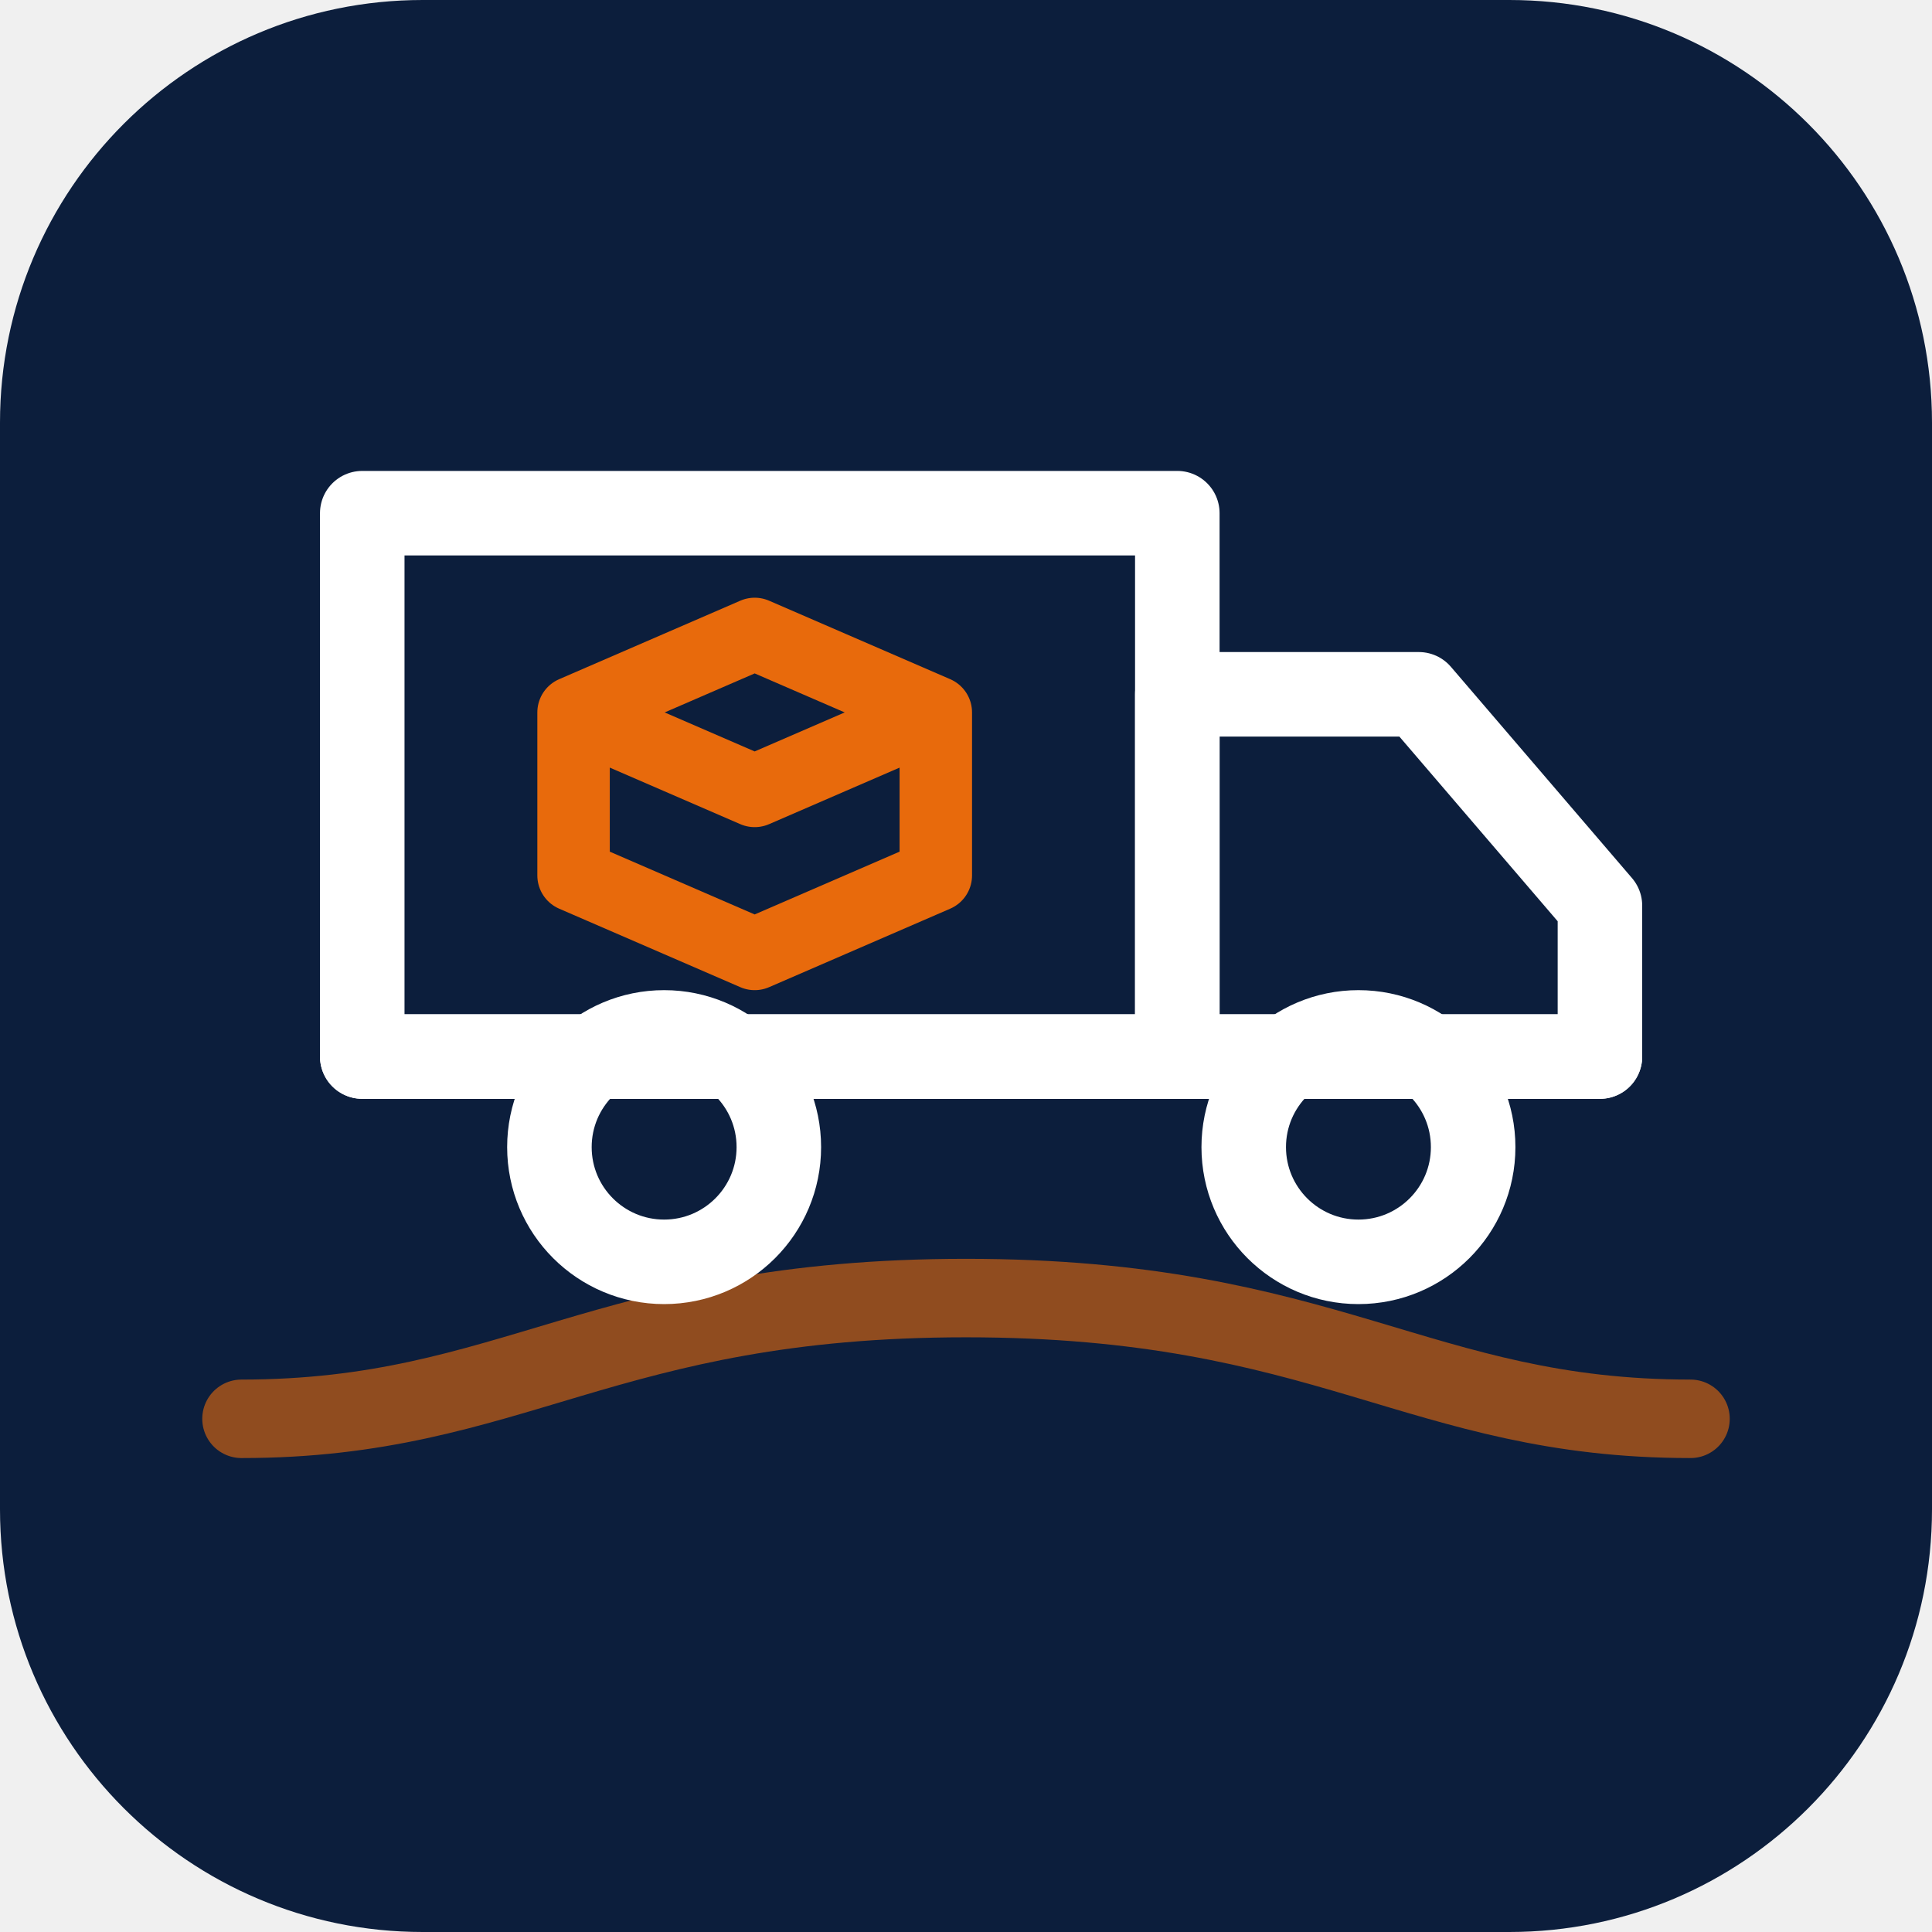
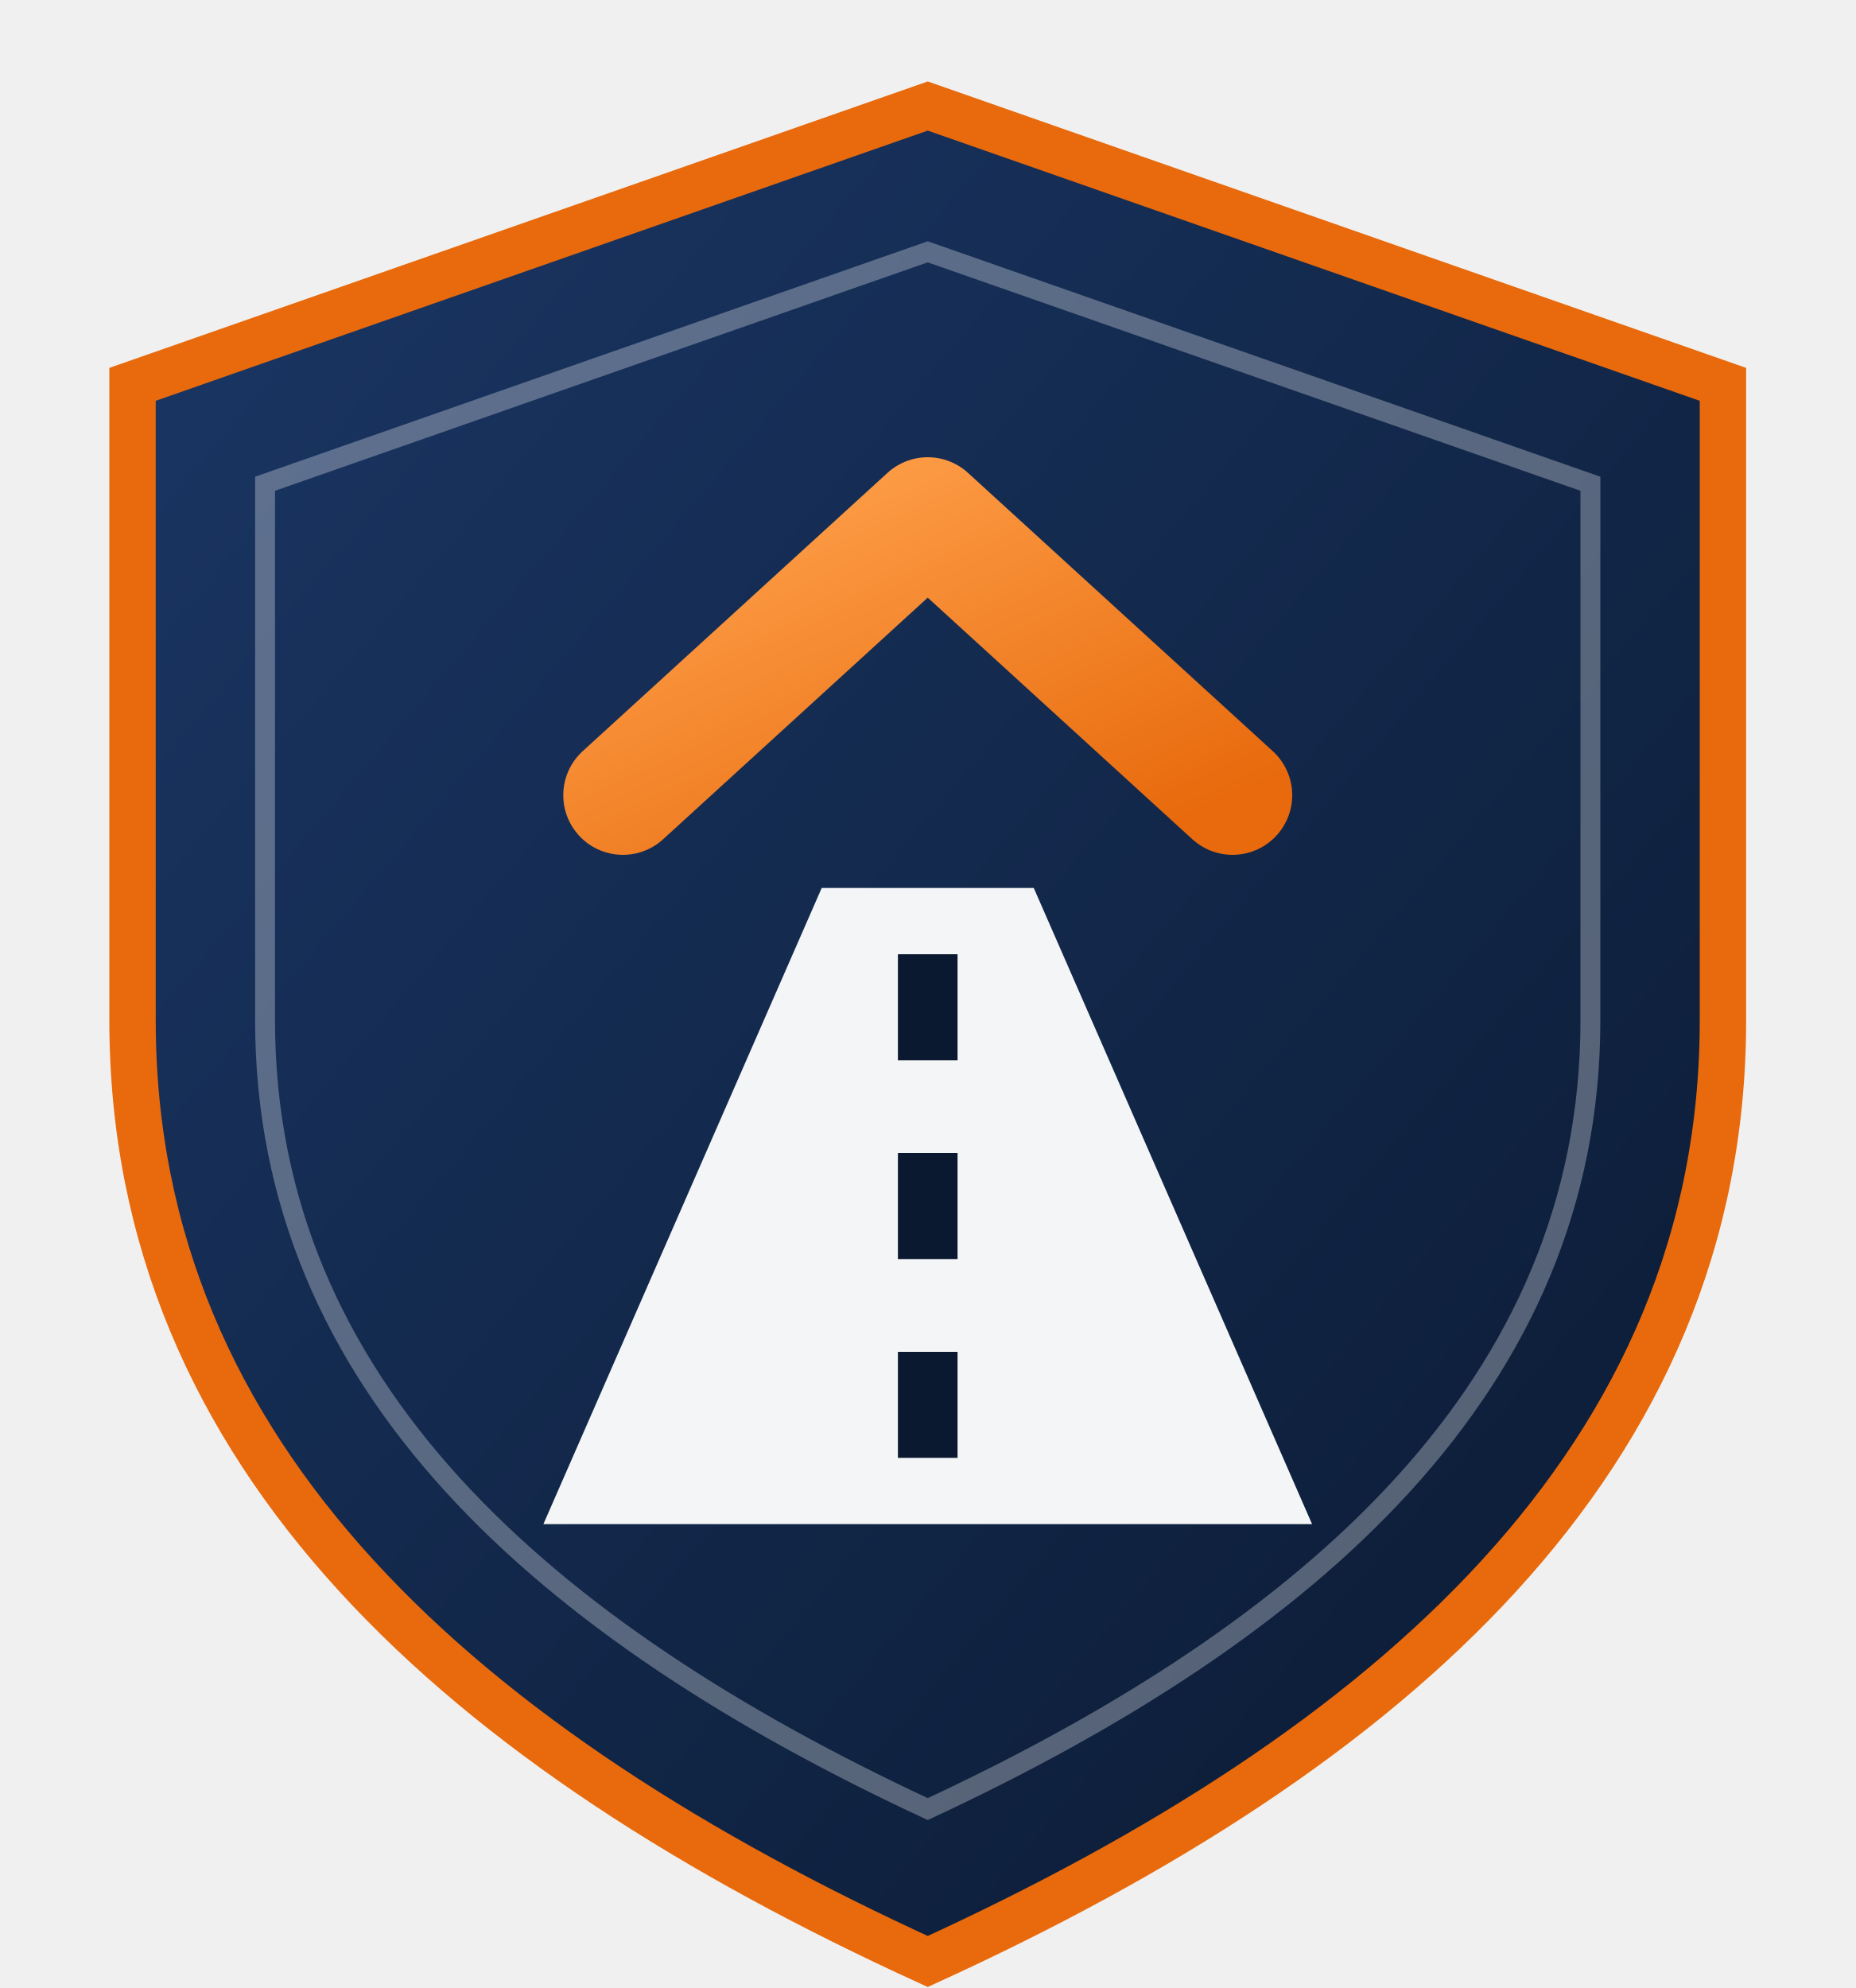
- <svg xmlns="http://www.w3.org/2000/svg" viewBox="0 0 64 64" role="img" aria-label="Origin Movers">
-   <rect width="64" height="64" rx="14" fill="#0C1E3C" />
-   <path d="M8 47c9 0 12-4 24-4s15 4 24 4" fill="none" stroke="#E86A0C" stroke-width="2.6" stroke-linecap="round" opacity=".6" />
-   <g fill="none" stroke="#FFFFFF" stroke-width="2.8" stroke-linejoin="round" stroke-linecap="round">
-     <path d="M12 17h27v18H12z" />
-     <path d="M39 23h8l6 7v5H39z" />
-     <path d="M12 35h41" />
-   </g>
-   <circle cx="22" cy="38" r="3.8" fill="none" stroke="#FFFFFF" stroke-width="2.8" />
-   <circle cx="45" cy="38" r="3.8" fill="none" stroke="#FFFFFF" stroke-width="2.8" />
-   <g fill="none" stroke="#E86A0C" stroke-width="2.4" stroke-linejoin="round">
-     <path d="M25 21l-6 2.6v5.4l6 2.6 6-2.6v-5.4Z" />
-     <path d="M19 23.6l6 2.6 6-2.6" />
+ <svg xmlns="http://www.w3.org/2000/svg" viewBox="0 0 280 300" width="280" height="300" role="img" aria-label="Origin Movers">
+   <defs>
+     <linearGradient id="mkNavy" x1="0" y1="0" x2="1" y2="1">
+       <stop offset="0" stop-color="#1B3766" />
+       <stop offset="1" stop-color="#0A1930" />
+     </linearGradient>
+     <linearGradient id="mkOr" x1="0" y1="0" x2="1" y2="1">
+       <stop offset="0" stop-color="#FFA24D" />
+       <stop offset="1" stop-color="#E86A0C" />
+     </linearGradient>
+   </defs>
+   <g transform="translate(20,16)">
+     <path d="M120 0 l120 42 v96c0 66-50 110-120 142C50 248 0 204 0 138V42z" fill="url(#mkNavy)" />
+     <path d="M120 0 l120 42 v96c0 66-50 110-120 142C50 248 0 204 0 138V42z" fill="none" stroke="#E86A0C" stroke-width="7" />
+     <path d="M120 22 l100 35v81c0 55-42 92-100 119C62 230 20 193 20 138V57z" fill="none" stroke="#FFFFFF" stroke-width="3" opacity=".3" />
+     <path d="M62 214 L104 118h32l42 96z" fill="#FFFFFF" opacity=".95" />
+     <path d="M120 128 v78" stroke="#0A1930" stroke-width="9" stroke-dasharray="16 14" />
+     <path d="M74 104 L120 62l46 42" fill="none" stroke="url(#mkOr)" stroke-width="18" stroke-linecap="round" stroke-linejoin="round" />
  </g>
</svg>
